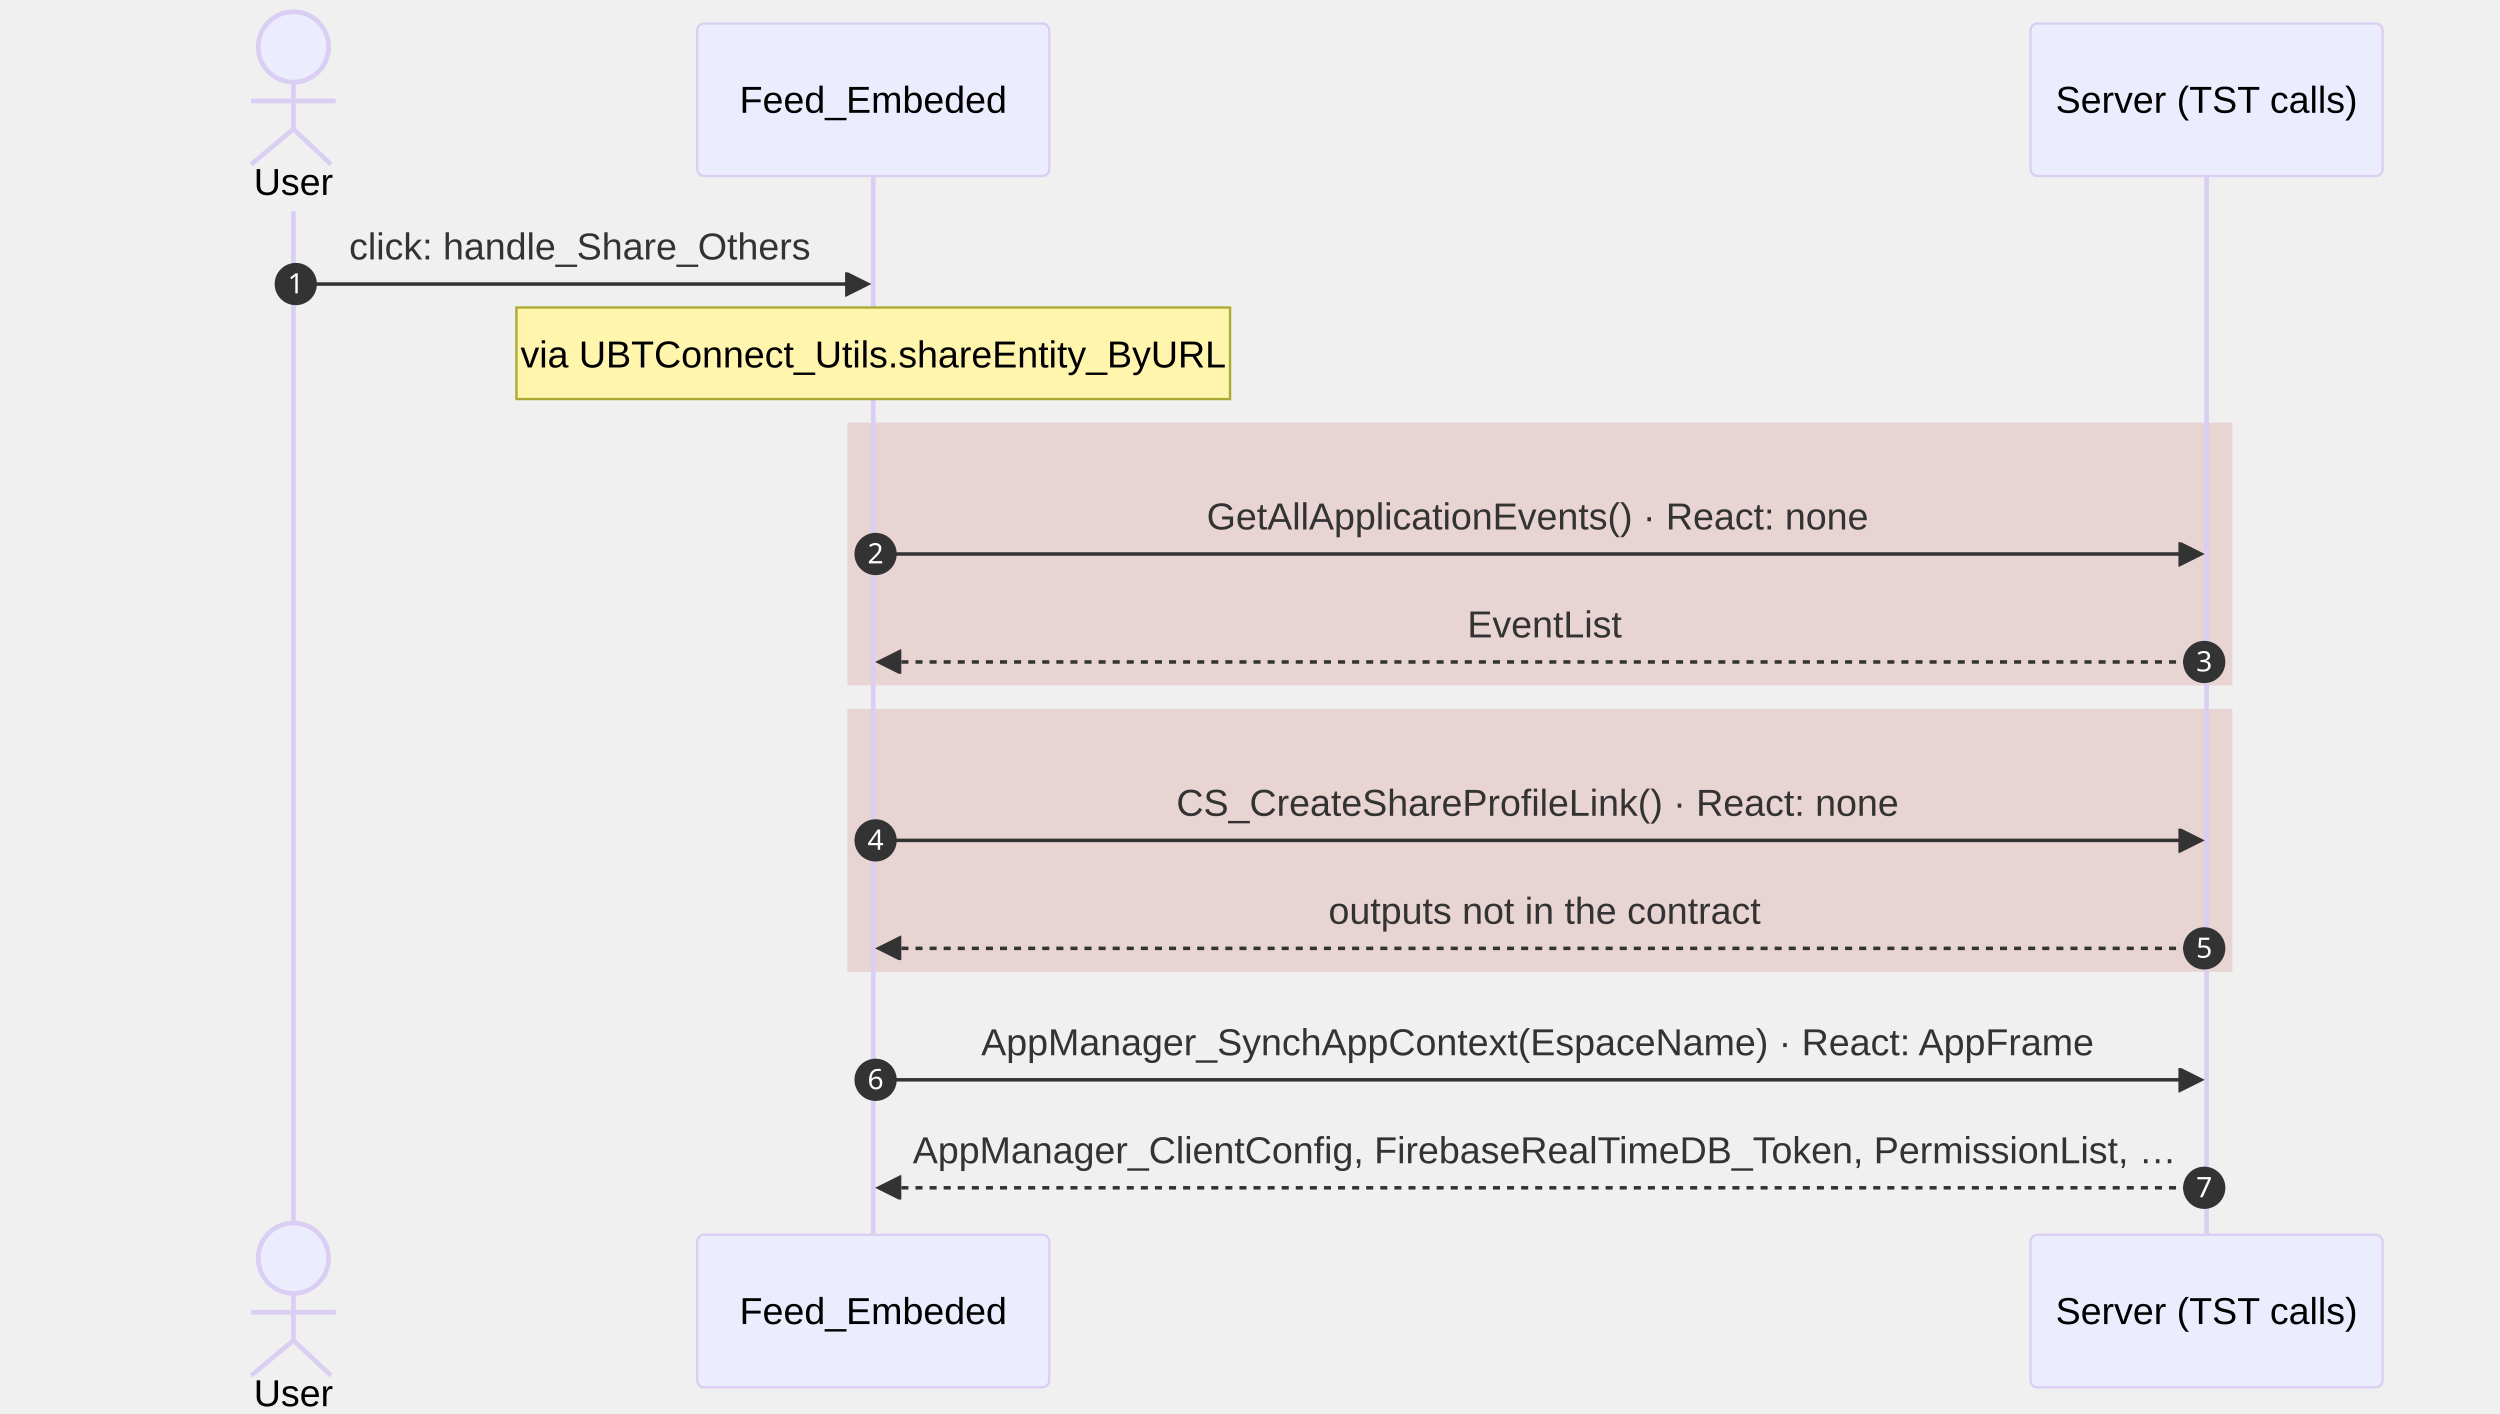
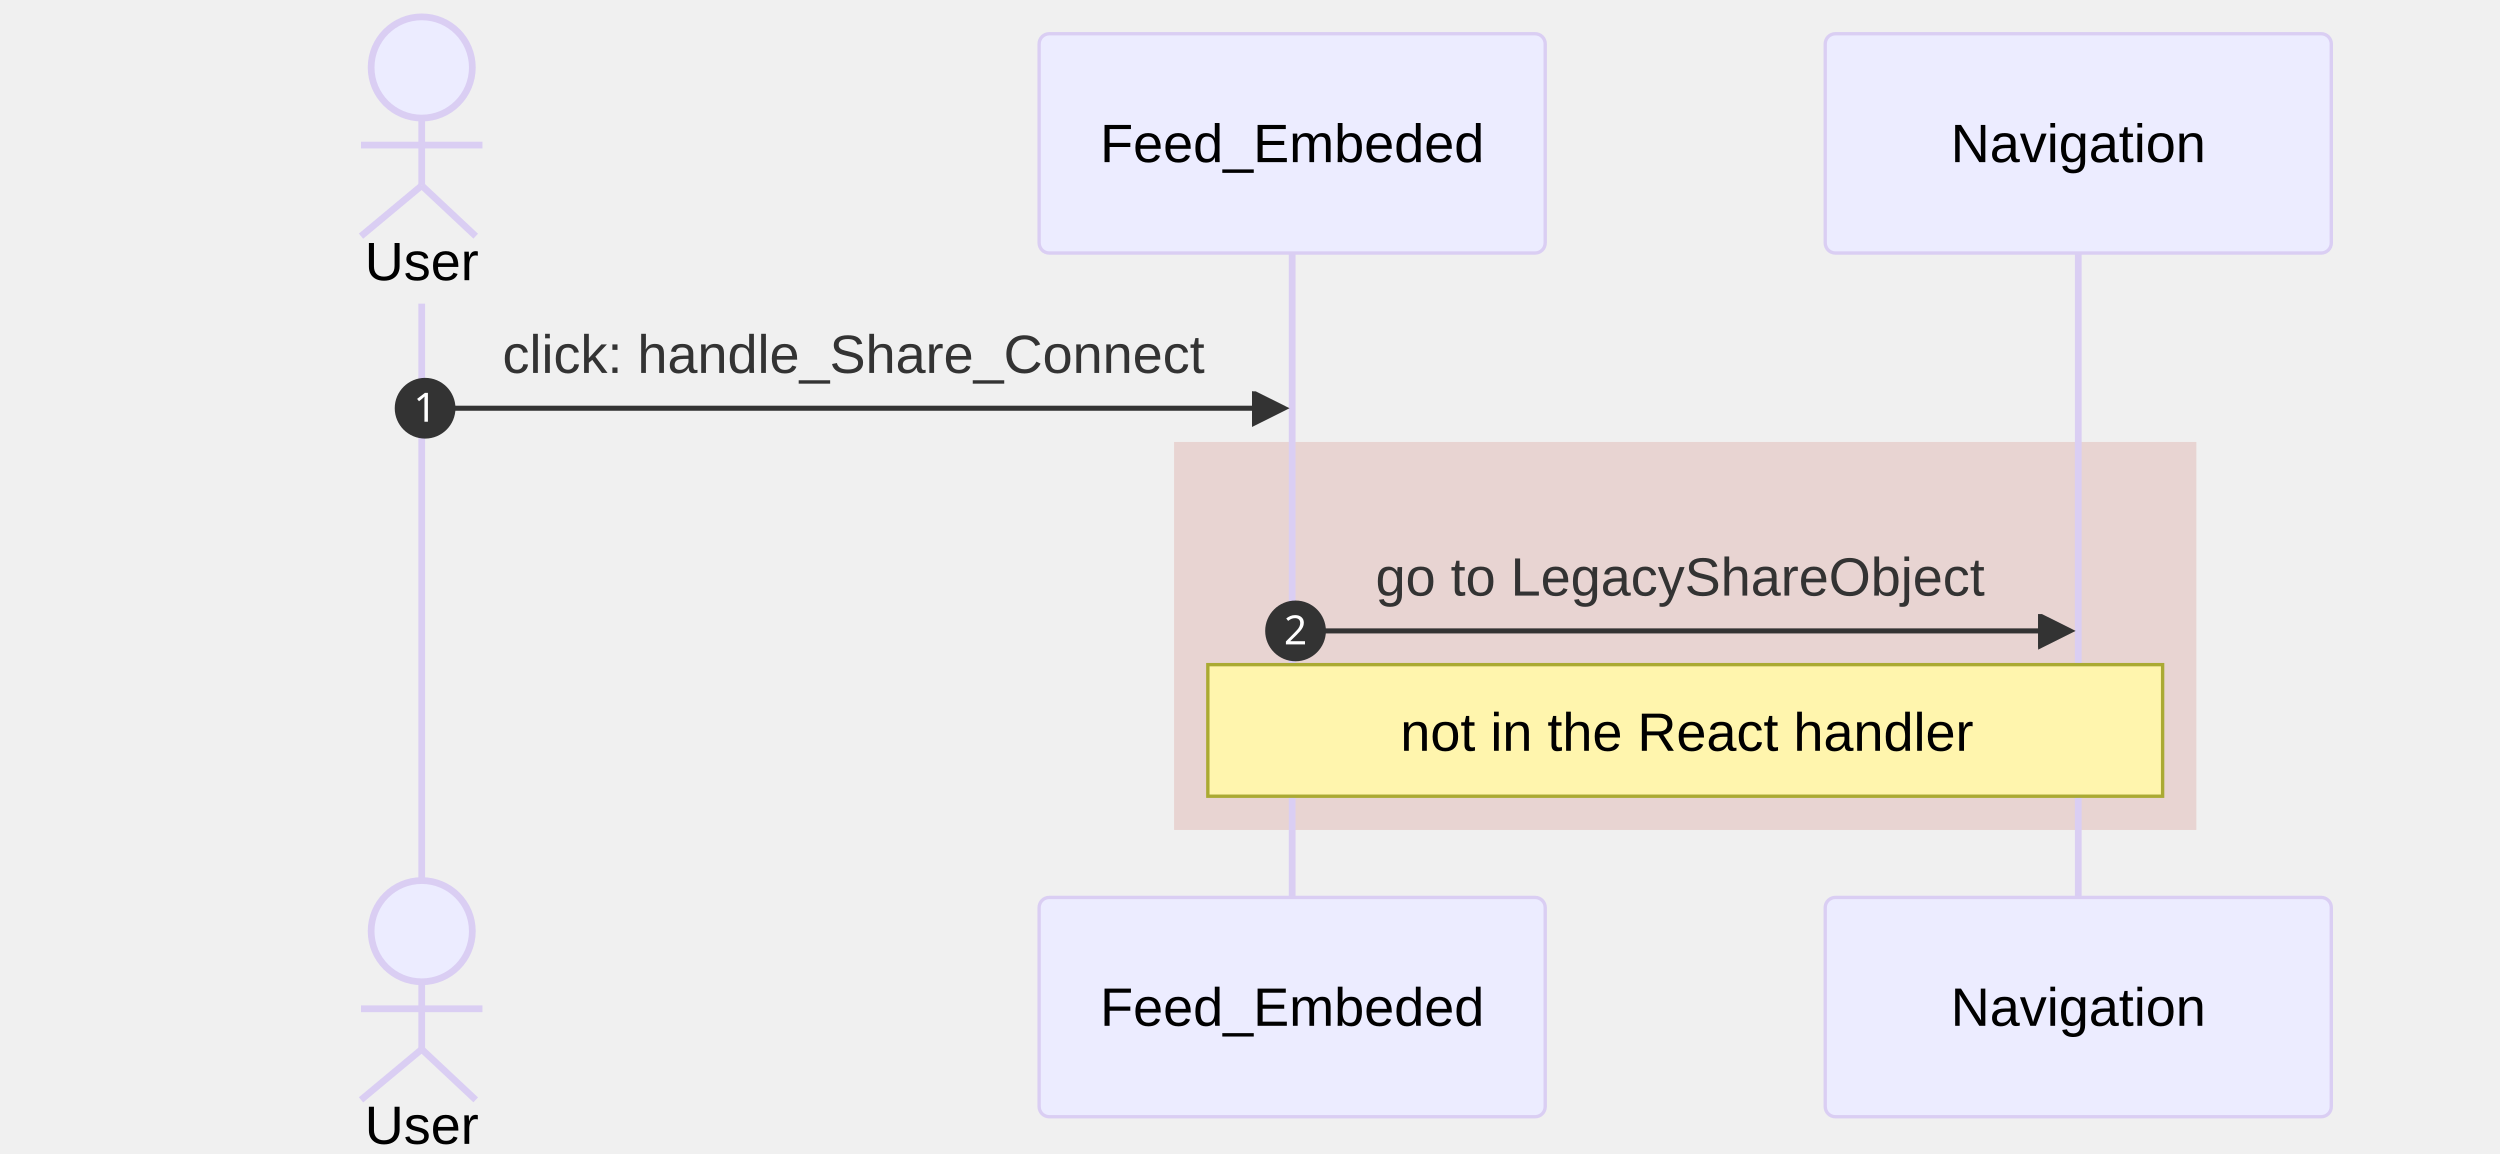
- <svg xmlns="http://www.w3.org/2000/svg" aria-roledescription="sequence" role="graphics-document document" viewBox="-50 -10 1065 602" style="max-width: 1065px;" width="100%" id="d">
-   <rect class="rect" height="112" width="590" fill="rgba(192, 57, 43, 0.15)" y="292" x="311" />
-   <rect class="rect" height="112" width="590" fill="rgba(192, 57, 43, 0.15)" y="170" x="311" />
+ <svg xmlns="http://www.w3.org/2000/svg" aria-roledescription="sequence" role="graphics-document document" viewBox="-50 -10 741 342" style="background-color: #ffffff; max-width: 741px;" width="100%" id="d2">
+   <rect class="rect" height="115" width="303" fill="rgba(192, 57, 43, 0.15)" y="121" x="298" />
  <g>
-     <rect class="actor actor-bottom" ry="3" rx="3" name="S" height="65" width="150" stroke="#666" fill="#eaeaea" y="516" x="815" />
-     <text style="text-anchor: middle; font-size: 16px; font-weight: 400;" class="actor" alignment-baseline="central" dominant-baseline="central" y="548.5" x="890">
-       <tspan dy="0" x="890">Server (TST calls)</tspan>
+     <rect class="actor actor-bottom" ry="3" rx="3" name="N" height="65" width="150" stroke="#666" fill="#eaeaea" y="256" x="491" />
+     <text style="text-anchor: middle; font-size: 16px; font-weight: 400;" class="actor" alignment-baseline="central" dominant-baseline="central" y="288.5" x="566">
+       <tspan dy="0" x="566">Navigation</tspan>
    </text>
  </g>
  <g>
-     <rect class="actor actor-bottom" ry="3" rx="3" name="B" height="65" width="150" stroke="#666" fill="#eaeaea" y="516" x="247" />
-     <text style="text-anchor: middle; font-size: 16px; font-weight: 400;" class="actor" alignment-baseline="central" dominant-baseline="central" y="548.5" x="322">
-       <tspan dy="0" x="322">Feed_Embeded</tspan>
+     <rect class="actor actor-bottom" ry="3" rx="3" name="B" height="65" width="150" stroke="#666" fill="#eaeaea" y="256" x="258" />
+     <text style="text-anchor: middle; font-size: 16px; font-weight: 400;" class="actor" alignment-baseline="central" dominant-baseline="central" y="288.5" x="333">
+       <tspan dy="0" x="333">Feed_Embeded</tspan>
    </text>
  </g>
  <g>
-     <line stroke="#999" stroke-width="0.5px" class="200" y2="516" x2="890" y1="5" x1="890" id="actor2" />
+     <line stroke="#999" stroke-width="0.5px" class="200" y2="256" x2="566" y1="5" x1="566" id="actor2" />
    <g id="root-2">
-       <rect class="actor actor-top" ry="3" rx="3" name="S" height="65" width="150" stroke="#666" fill="#eaeaea" y="0" x="815" />
-       <text style="text-anchor: middle; font-size: 16px; font-weight: 400;" class="actor" alignment-baseline="central" dominant-baseline="central" y="32.5" x="890">
-         <tspan dy="0" x="890">Server (TST calls)</tspan>
+       <rect class="actor actor-top" ry="3" rx="3" name="N" height="65" width="150" stroke="#666" fill="#eaeaea" y="0" x="491" />
+       <text style="text-anchor: middle; font-size: 16px; font-weight: 400;" class="actor" alignment-baseline="central" dominant-baseline="central" y="32.5" x="566">
+         <tspan dy="0" x="566">Navigation</tspan>
      </text>
    </g>
  </g>
  <g>
-     <line stroke="#999" stroke-width="0.5px" class="200" y2="516" x2="322" y1="5" x1="322" id="actor1" />
+     <line stroke="#999" stroke-width="0.5px" class="200" y2="256" x2="333" y1="5" x1="333" id="actor1" />
    <g id="root-1">
-       <rect class="actor actor-top" ry="3" rx="3" name="B" height="65" width="150" stroke="#666" fill="#eaeaea" y="0" x="247" />
-       <text style="text-anchor: middle; font-size: 16px; font-weight: 400;" class="actor" alignment-baseline="central" dominant-baseline="central" y="32.5" x="322">
-         <tspan dy="0" x="322">Feed_Embeded</tspan>
+       <rect class="actor actor-top" ry="3" rx="3" name="B" height="65" width="150" stroke="#666" fill="#eaeaea" y="0" x="258" />
+       <text style="text-anchor: middle; font-size: 16px; font-weight: 400;" class="actor" alignment-baseline="central" dominant-baseline="central" y="32.5" x="333">
+         <tspan dy="0" x="333">Feed_Embeded</tspan>
      </text>
    </g>
  </g>
-   <style>#d{font-family:"trebuchet ms",verdana,arial,sans-serif;font-size:16px;fill:#333;}#d .error-icon{fill:#552222;}#d .error-text{fill:#552222;stroke:#552222;}#d .edge-thickness-normal{stroke-width:2px;}#d .edge-thickness-thick{stroke-width:3.5px;}#d .edge-pattern-solid{stroke-dasharray:0;}#d .edge-pattern-dashed{stroke-dasharray:3;}#d .edge-pattern-dotted{stroke-dasharray:2;}#d .marker{fill:#333333;stroke:#333333;}#d .marker.cross{stroke:#333333;}#d svg{font-family:"trebuchet ms",verdana,arial,sans-serif;font-size:16px;}#d .actor{stroke:hsl(259.626, 59.777%, 87.902%);fill:#ECECFF;}#d text.actor&gt;tspan{fill:black;stroke:none;}#d .actor-line{stroke:grey;}#d .messageLine0{stroke-width:1.5;stroke-dasharray:none;stroke:#333;}#d .messageLine1{stroke-width:1.5;stroke-dasharray:2,2;stroke:#333;}#d #arrowhead path{fill:#333;stroke:#333;}#d .sequenceNumber{fill:white;}#d #sequencenumber{fill:#333;}#d #crosshead path{fill:#333;stroke:#333;}#d .messageText{fill:#333;stroke:none;}#d .labelBox{stroke:hsl(259.626, 59.777%, 87.902%);fill:#ECECFF;}#d .labelText,#d .labelText&gt;tspan{fill:black;stroke:none;}#d .loopText,#d .loopText&gt;tspan{fill:black;stroke:none;}#d .loopLine{stroke-width:2px;stroke-dasharray:2,2;stroke:hsl(259.626, 59.777%, 87.902%);fill:hsl(259.626, 59.777%, 87.902%);}#d .note{stroke:#aaaa33;fill:#fff5ad;}#d .noteText,#d .noteText&gt;tspan{fill:black;stroke:none;}#d .activation0{fill:#f4f4f4;stroke:#666;}#d .activation1{fill:#f4f4f4;stroke:#666;}#d .activation2{fill:#f4f4f4;stroke:#666;}#d .actorPopupMenu{position:absolute;}#d .actorPopupMenuPanel{position:absolute;fill:#ECECFF;box-shadow:0px 8px 16px 0px rgba(0,0,0,0.2);filter:drop-shadow(3px 5px 2px rgb(0 0 0 / 0.4));}#d .actor-man line{stroke:hsl(259.626, 59.777%, 87.902%);fill:#ECECFF;}#d .actor-man circle,#d line{stroke:hsl(259.626, 59.777%, 87.902%);fill:#ECECFF;stroke-width:2px;}#d :root{--mermaid-font-family:"trebuchet ms",verdana,arial,sans-serif;}</style>
+   <style>#d2{font-family:"trebuchet ms",verdana,arial,sans-serif;font-size:16px;fill:#333;}#d2 .error-icon{fill:#552222;}#d2 .error-text{fill:#552222;stroke:#552222;}#d2 .edge-thickness-normal{stroke-width:2px;}#d2 .edge-thickness-thick{stroke-width:3.5px;}#d2 .edge-pattern-solid{stroke-dasharray:0;}#d2 .edge-pattern-dashed{stroke-dasharray:3;}#d2 .edge-pattern-dotted{stroke-dasharray:2;}#d2 .marker{fill:#333333;stroke:#333333;}#d2 .marker.cross{stroke:#333333;}#d2 svg{font-family:"trebuchet ms",verdana,arial,sans-serif;font-size:16px;}#d2 .actor{stroke:hsl(259.626, 59.777%, 87.902%);fill:#ECECFF;}#d2 text.actor&gt;tspan{fill:black;stroke:none;}#d2 .actor-line{stroke:grey;}#d2 .messageLine0{stroke-width:1.5;stroke-dasharray:none;stroke:#333;}#d2 .messageLine1{stroke-width:1.5;stroke-dasharray:2,2;stroke:#333;}#d2 #arrowhead path{fill:#333;stroke:#333;}#d2 .sequenceNumber{fill:white;}#d2 #sequencenumber{fill:#333;}#d2 #crosshead path{fill:#333;stroke:#333;}#d2 .messageText{fill:#333;stroke:none;}#d2 .labelBox{stroke:hsl(259.626, 59.777%, 87.902%);fill:#ECECFF;}#d2 .labelText,#d2 .labelText&gt;tspan{fill:black;stroke:none;}#d2 .loopText,#d2 .loopText&gt;tspan{fill:black;stroke:none;}#d2 .loopLine{stroke-width:2px;stroke-dasharray:2,2;stroke:hsl(259.626, 59.777%, 87.902%);fill:hsl(259.626, 59.777%, 87.902%);}#d2 .note{stroke:#aaaa33;fill:#fff5ad;}#d2 .noteText,#d2 .noteText&gt;tspan{fill:black;stroke:none;}#d2 .activation0{fill:#f4f4f4;stroke:#666;}#d2 .activation1{fill:#f4f4f4;stroke:#666;}#d2 .activation2{fill:#f4f4f4;stroke:#666;}#d2 .actorPopupMenu{position:absolute;}#d2 .actorPopupMenuPanel{position:absolute;fill:#ECECFF;box-shadow:0px 8px 16px 0px rgba(0,0,0,0.2);filter:drop-shadow(3px 5px 2px rgb(0 0 0 / 0.4));}#d2 .actor-man line{stroke:hsl(259.626, 59.777%, 87.902%);fill:#ECECFF;}#d2 .actor-man circle,#d2 line{stroke:hsl(259.626, 59.777%, 87.902%);fill:#ECECFF;stroke-width:2px;}#d2 :root{--mermaid-font-family:"trebuchet ms",verdana,arial,sans-serif;}</style>
  <g />
  <defs>
    <symbol height="24" width="24" id="computer">
      <path d="M2 2v13h20v-13h-20zm18 11h-16v-9h16v9zm-10.228 6l.466-1h3.524l.467 1h-4.457zm14.228 3h-24l2-6h2.104l-1.33 4h18.45l-1.297-4h2.073l2 6zm-5-10h-14v-7h14v7z" transform="scale(.5)" />
    </symbol>
  </defs>
  <defs>
    <symbol clip-rule="evenodd" fill-rule="evenodd" id="database">
      <path d="M12.258.001l.256.004.255.005.253.008.251.01.249.012.247.015.246.016.242.019.241.02.239.023.236.024.233.027.231.028.229.031.225.032.223.034.22.036.217.038.214.04.211.041.208.043.205.045.201.046.198.048.194.05.191.051.187.053.183.054.18.056.175.057.172.059.168.06.163.061.16.063.155.064.15.066.074.033.073.033.071.034.07.034.069.035.068.035.067.035.066.035.064.036.064.036.062.036.06.036.06.037.058.037.058.037.055.038.055.038.053.038.052.038.051.039.05.039.048.039.047.039.045.04.044.04.043.04.041.04.04.041.039.041.037.041.036.041.034.041.033.042.032.042.03.042.029.042.027.042.026.043.024.043.023.043.021.043.02.043.018.044.017.043.015.044.013.044.012.044.011.045.009.044.007.045.006.045.004.045.002.045.001.045v17l-.001.045-.002.045-.004.045-.006.045-.007.045-.009.044-.011.045-.012.044-.013.044-.015.044-.017.043-.018.044-.02.043-.021.043-.023.043-.024.043-.026.043-.027.042-.029.042-.03.042-.032.042-.033.042-.034.041-.036.041-.037.041-.039.041-.04.041-.041.04-.043.04-.044.04-.045.04-.047.039-.048.039-.05.039-.051.039-.052.038-.053.038-.055.038-.055.038-.058.037-.058.037-.06.037-.06.036-.062.036-.064.036-.064.036-.066.035-.067.035-.068.035-.069.035-.07.034-.071.034-.073.033-.074.033-.15.066-.155.064-.16.063-.163.061-.168.06-.172.059-.175.057-.18.056-.183.054-.187.053-.191.051-.194.05-.198.048-.201.046-.205.045-.208.043-.211.041-.214.04-.217.038-.22.036-.223.034-.225.032-.229.031-.231.028-.233.027-.236.024-.239.023-.241.02-.242.019-.246.016-.247.015-.249.012-.251.01-.253.008-.255.005-.256.004-.258.001-.258-.001-.256-.004-.255-.005-.253-.008-.251-.01-.249-.012-.247-.015-.245-.016-.243-.019-.241-.02-.238-.023-.236-.024-.234-.027-.231-.028-.228-.031-.226-.032-.223-.034-.22-.036-.217-.038-.214-.04-.211-.041-.208-.043-.204-.045-.201-.046-.198-.048-.195-.05-.19-.051-.187-.053-.184-.054-.179-.056-.176-.057-.172-.059-.167-.06-.164-.061-.159-.063-.155-.064-.151-.066-.074-.033-.072-.033-.072-.034-.07-.034-.069-.035-.068-.035-.067-.035-.066-.035-.064-.036-.063-.036-.062-.036-.061-.036-.06-.037-.058-.037-.057-.037-.056-.038-.055-.038-.053-.038-.052-.038-.051-.039-.049-.039-.049-.039-.046-.039-.046-.04-.044-.04-.043-.04-.041-.04-.04-.041-.039-.041-.037-.041-.036-.041-.034-.041-.033-.042-.032-.042-.03-.042-.029-.042-.027-.042-.026-.043-.024-.043-.023-.043-.021-.043-.02-.043-.018-.044-.017-.043-.015-.044-.013-.044-.012-.044-.011-.045-.009-.044-.007-.045-.006-.045-.004-.045-.002-.045-.001-.045v-17l.001-.045.002-.045.004-.045.006-.045.007-.045.009-.044.011-.045.012-.044.013-.044.015-.044.017-.043.018-.044.02-.043.021-.043.023-.043.024-.043.026-.043.027-.042.029-.042.03-.042.032-.042.033-.042.034-.041.036-.041.037-.041.039-.041.04-.041.041-.04.043-.04.044-.04.046-.04.046-.039.049-.039.049-.039.051-.039.052-.038.053-.038.055-.038.056-.038.057-.037.058-.037.06-.037.061-.036.062-.036.063-.036.064-.036.066-.035.067-.035.068-.035.069-.035.07-.034.072-.034.072-.033.074-.033.151-.066.155-.064.159-.063.164-.061.167-.06.172-.059.176-.057.179-.056.184-.054.187-.053.19-.051.195-.05.198-.048.201-.046.204-.045.208-.043.211-.041.214-.04.217-.038.22-.036.223-.034.226-.032.228-.031.231-.028.234-.027.236-.024.238-.023.241-.02.243-.019.245-.016.247-.015.249-.012.251-.01.253-.008.255-.005.256-.004.258-.001.258.001zm-9.258 20.499v.01l.001.021.003.021.004.022.005.021.006.022.007.022.009.023.01.022.011.023.012.023.013.023.015.023.016.024.017.023.018.024.019.024.021.024.022.025.023.024.024.025.052.049.056.05.061.051.066.051.07.051.075.051.079.052.084.052.088.052.092.052.097.052.102.051.105.052.11.052.114.051.119.051.123.051.127.05.131.05.135.05.139.048.144.049.147.047.152.047.155.047.16.045.163.045.167.043.171.043.176.041.178.041.183.039.187.039.19.037.194.035.197.035.202.033.204.031.209.03.212.029.216.027.219.025.222.024.226.021.23.02.233.018.236.016.24.015.243.012.246.01.249.008.253.005.256.004.259.001.26-.001.257-.004.254-.005.25-.008.247-.011.244-.012.241-.014.237-.016.233-.018.231-.021.226-.021.224-.024.22-.026.216-.027.212-.028.21-.031.205-.031.202-.034.198-.034.194-.036.191-.037.187-.039.183-.04.179-.04.175-.042.172-.043.168-.044.163-.045.16-.046.155-.046.152-.047.148-.048.143-.049.139-.049.136-.05.131-.05.126-.05.123-.051.118-.052.114-.051.11-.052.106-.052.101-.052.096-.052.092-.052.088-.053.083-.051.079-.052.074-.052.07-.051.065-.051.06-.051.056-.05.051-.05.023-.024.023-.025.021-.024.02-.024.019-.024.018-.024.017-.024.015-.023.014-.024.013-.023.012-.023.01-.023.01-.022.008-.022.006-.022.006-.022.004-.022.004-.021.001-.021.001-.021v-4.127l-.077.055-.08.053-.083.054-.085.053-.087.052-.09.052-.093.051-.095.05-.097.05-.1.049-.102.049-.105.048-.106.047-.109.047-.111.046-.114.045-.115.045-.118.044-.12.043-.122.042-.124.042-.126.041-.128.04-.13.04-.132.038-.134.038-.135.037-.138.037-.139.035-.142.035-.143.034-.144.033-.147.032-.148.031-.15.03-.151.03-.153.029-.154.027-.156.027-.158.026-.159.025-.161.024-.162.023-.163.022-.165.021-.166.02-.167.019-.169.018-.169.017-.171.016-.173.015-.173.014-.175.013-.175.012-.177.011-.178.01-.179.008-.179.008-.181.006-.182.005-.182.004-.184.003-.184.002h-.37l-.184-.002-.184-.003-.182-.004-.182-.005-.181-.006-.179-.008-.179-.008-.178-.01-.176-.011-.176-.012-.175-.013-.173-.014-.172-.015-.171-.016-.17-.017-.169-.018-.167-.019-.166-.02-.165-.021-.163-.022-.162-.023-.161-.024-.159-.025-.157-.026-.156-.027-.155-.027-.153-.029-.151-.03-.15-.03-.148-.031-.146-.032-.145-.033-.143-.034-.141-.035-.14-.035-.137-.037-.136-.037-.134-.038-.132-.038-.13-.04-.128-.04-.126-.041-.124-.042-.122-.042-.12-.044-.117-.043-.116-.045-.113-.045-.112-.046-.109-.047-.106-.047-.105-.048-.102-.049-.1-.049-.097-.05-.095-.05-.093-.052-.09-.051-.087-.052-.085-.053-.083-.054-.08-.054-.077-.054v4.127zm0-5.654v.011l.001.021.003.021.004.021.005.022.006.022.007.022.009.022.01.022.011.023.012.023.013.023.015.024.016.023.017.024.018.024.019.024.021.024.022.024.023.025.024.024.052.05.056.05.061.05.066.051.07.051.075.052.079.051.084.052.088.052.092.052.097.052.102.052.105.052.11.051.114.051.119.052.123.05.127.051.131.05.135.049.139.049.144.048.147.048.152.047.155.046.16.045.163.045.167.044.171.042.176.042.178.04.183.04.187.038.19.037.194.036.197.034.202.033.204.032.209.03.212.028.216.027.219.025.222.024.226.022.23.02.233.018.236.016.24.014.243.012.246.01.249.008.253.006.256.003.259.001.26-.001.257-.003.254-.006.25-.008.247-.01.244-.012.241-.015.237-.016.233-.018.231-.02.226-.022.224-.024.22-.025.216-.027.212-.029.21-.03.205-.032.202-.033.198-.035.194-.036.191-.037.187-.039.183-.039.179-.041.175-.042.172-.043.168-.044.163-.045.16-.045.155-.047.152-.047.148-.048.143-.048.139-.05.136-.049.131-.05.126-.051.123-.051.118-.051.114-.052.11-.052.106-.052.101-.052.096-.052.092-.052.088-.052.083-.052.079-.052.074-.051.07-.052.065-.051.06-.05.056-.051.051-.049.023-.025.023-.024.021-.025.02-.024.019-.024.018-.024.017-.024.015-.023.014-.023.013-.024.012-.022.01-.023.01-.023.008-.022.006-.022.006-.022.004-.021.004-.022.001-.021.001-.021v-4.139l-.077.054-.08.054-.083.054-.085.052-.087.053-.09.051-.093.051-.095.051-.097.05-.1.049-.102.049-.105.048-.106.047-.109.047-.111.046-.114.045-.115.044-.118.044-.12.044-.122.042-.124.042-.126.041-.128.04-.13.039-.132.039-.134.038-.135.037-.138.036-.139.036-.142.035-.143.033-.144.033-.147.033-.148.031-.15.03-.151.03-.153.028-.154.028-.156.027-.158.026-.159.025-.161.024-.162.023-.163.022-.165.021-.166.02-.167.019-.169.018-.169.017-.171.016-.173.015-.173.014-.175.013-.175.012-.177.011-.178.009-.179.009-.179.007-.181.007-.182.005-.182.004-.184.003-.184.002h-.37l-.184-.002-.184-.003-.182-.004-.182-.005-.181-.007-.179-.007-.179-.009-.178-.009-.176-.011-.176-.012-.175-.013-.173-.014-.172-.015-.171-.016-.17-.017-.169-.018-.167-.019-.166-.02-.165-.021-.163-.022-.162-.023-.161-.024-.159-.025-.157-.026-.156-.027-.155-.028-.153-.028-.151-.03-.15-.03-.148-.031-.146-.033-.145-.033-.143-.033-.141-.035-.14-.036-.137-.036-.136-.037-.134-.038-.132-.039-.13-.039-.128-.04-.126-.041-.124-.042-.122-.043-.12-.043-.117-.044-.116-.044-.113-.046-.112-.046-.109-.046-.106-.047-.105-.048-.102-.049-.1-.049-.097-.05-.095-.051-.093-.051-.09-.051-.087-.053-.085-.052-.083-.054-.08-.054-.077-.054v4.139zm0-5.666v.011l.001.02.003.022.004.021.005.022.006.021.007.022.009.023.01.022.011.023.012.023.013.023.015.023.016.024.017.024.018.023.019.024.021.025.022.024.023.024.024.025.052.05.056.05.061.05.066.051.07.051.075.052.079.051.084.052.088.052.092.052.097.052.102.052.105.051.11.052.114.051.119.051.123.051.127.05.131.05.135.05.139.049.144.048.147.048.152.047.155.046.16.045.163.045.167.043.171.043.176.042.178.04.183.04.187.038.19.037.194.036.197.034.202.033.204.032.209.03.212.028.216.027.219.025.222.024.226.021.23.02.233.018.236.017.24.014.243.012.246.01.249.008.253.006.256.003.259.001.26-.001.257-.003.254-.006.25-.008.247-.01.244-.013.241-.014.237-.016.233-.018.231-.02.226-.022.224-.024.22-.025.216-.027.212-.029.21-.03.205-.032.202-.033.198-.035.194-.036.191-.037.187-.039.183-.039.179-.041.175-.042.172-.043.168-.044.163-.045.16-.045.155-.047.152-.047.148-.048.143-.049.139-.049.136-.049.131-.051.126-.05.123-.051.118-.052.114-.051.11-.052.106-.052.101-.052.096-.052.092-.052.088-.052.083-.052.079-.052.074-.052.07-.051.065-.051.06-.051.056-.05.051-.049.023-.025.023-.025.021-.024.02-.024.019-.024.018-.024.017-.024.015-.023.014-.024.013-.023.012-.023.01-.022.01-.023.008-.022.006-.022.006-.022.004-.022.004-.021.001-.021.001-.021v-4.153l-.077.054-.08.054-.083.053-.085.053-.087.053-.09.051-.093.051-.095.051-.097.05-.1.049-.102.048-.105.048-.106.048-.109.046-.111.046-.114.046-.115.044-.118.044-.12.043-.122.043-.124.042-.126.041-.128.04-.13.039-.132.039-.134.038-.135.037-.138.036-.139.036-.142.034-.143.034-.144.033-.147.032-.148.032-.15.03-.151.03-.153.028-.154.028-.156.027-.158.026-.159.024-.161.024-.162.023-.163.023-.165.021-.166.02-.167.019-.169.018-.169.017-.171.016-.173.015-.173.014-.175.013-.175.012-.177.01-.178.01-.179.009-.179.007-.181.006-.182.006-.182.004-.184.003-.184.001-.185.001-.185-.001-.184-.001-.184-.003-.182-.004-.182-.006-.181-.006-.179-.007-.179-.009-.178-.01-.176-.01-.176-.012-.175-.013-.173-.014-.172-.015-.171-.016-.17-.017-.169-.018-.167-.019-.166-.02-.165-.021-.163-.023-.162-.023-.161-.024-.159-.024-.157-.026-.156-.027-.155-.028-.153-.028-.151-.03-.15-.03-.148-.032-.146-.032-.145-.033-.143-.034-.141-.034-.14-.036-.137-.036-.136-.037-.134-.038-.132-.039-.13-.039-.128-.041-.126-.041-.124-.041-.122-.043-.12-.043-.117-.044-.116-.044-.113-.046-.112-.046-.109-.046-.106-.048-.105-.048-.102-.048-.1-.05-.097-.049-.095-.051-.093-.051-.09-.052-.087-.052-.085-.053-.083-.053-.08-.054-.077-.054v4.153zm8.74-8.179l-.257.004-.254.005-.25.008-.247.011-.244.012-.241.014-.237.016-.233.018-.231.021-.226.022-.224.023-.22.026-.216.027-.212.028-.21.031-.205.032-.202.033-.198.034-.194.036-.191.038-.187.038-.183.04-.179.041-.175.042-.172.043-.168.043-.163.045-.16.046-.155.046-.152.048-.148.048-.143.048-.139.049-.136.05-.131.05-.126.051-.123.051-.118.051-.114.052-.11.052-.106.052-.101.052-.096.052-.092.052-.088.052-.083.052-.079.052-.074.051-.07.052-.065.051-.06.05-.056.05-.051.05-.023.025-.023.024-.021.024-.02.025-.019.024-.018.024-.017.023-.015.024-.014.023-.013.023-.012.023-.01.023-.01.022-.008.022-.006.023-.006.021-.004.022-.004.021-.001.021-.001.021.001.021.001.021.004.021.004.022.006.021.006.023.008.022.01.022.01.023.012.023.013.023.014.023.015.024.017.023.018.024.019.024.02.025.021.024.023.024.023.025.051.05.056.05.06.05.065.051.07.052.074.051.079.052.083.052.088.052.092.052.096.052.101.052.106.052.11.052.114.052.118.051.123.051.126.051.131.05.136.05.139.049.143.048.148.048.152.048.155.046.16.046.163.045.168.043.172.043.175.042.179.041.183.04.187.038.191.038.194.036.198.034.202.033.205.032.21.031.212.028.216.027.22.026.224.023.226.022.231.021.233.018.237.016.241.014.244.012.247.011.25.008.254.005.257.004.26.001.26-.001.257-.004.254-.005.25-.008.247-.011.244-.012.241-.014.237-.016.233-.018.231-.021.226-.022.224-.023.22-.026.216-.027.212-.028.21-.031.205-.032.202-.033.198-.034.194-.036.191-.038.187-.038.183-.04.179-.041.175-.042.172-.043.168-.043.163-.045.16-.046.155-.046.152-.048.148-.048.143-.048.139-.049.136-.05.131-.05.126-.051.123-.051.118-.051.114-.052.11-.052.106-.052.101-.052.096-.052.092-.052.088-.052.083-.052.079-.052.074-.051.07-.052.065-.051.06-.05.056-.05.051-.05.023-.025.023-.024.021-.024.02-.025.019-.024.018-.024.017-.023.015-.024.014-.023.013-.023.012-.023.01-.023.01-.022.008-.022.006-.023.006-.021.004-.022.004-.021.001-.021.001-.021-.001-.021-.001-.021-.004-.021-.004-.022-.006-.021-.006-.023-.008-.022-.01-.022-.01-.023-.012-.023-.013-.023-.014-.023-.015-.024-.017-.023-.018-.024-.019-.024-.02-.025-.021-.024-.023-.024-.023-.025-.051-.05-.056-.05-.06-.05-.065-.051-.07-.052-.074-.051-.079-.052-.083-.052-.088-.052-.092-.052-.096-.052-.101-.052-.106-.052-.11-.052-.114-.052-.118-.051-.123-.051-.126-.051-.131-.05-.136-.05-.139-.049-.143-.048-.148-.048-.152-.048-.155-.046-.16-.046-.163-.045-.168-.043-.172-.043-.175-.042-.179-.041-.183-.04-.187-.038-.191-.038-.194-.036-.198-.034-.202-.033-.205-.032-.21-.031-.212-.028-.216-.027-.22-.026-.224-.023-.226-.022-.231-.021-.233-.018-.237-.016-.241-.014-.244-.012-.247-.011-.25-.008-.254-.005-.257-.004-.26-.001-.26.001z" transform="scale(.5)" />
    </symbol>
  </defs>
  <defs>
    <symbol height="24" width="24" id="clock">
      <path d="M12 2c5.514 0 10 4.486 10 10s-4.486 10-10 10-10-4.486-10-10 4.486-10 10-10zm0-2c-6.627 0-12 5.373-12 12s5.373 12 12 12 12-5.373 12-12-5.373-12-12-12zm5.848 12.459c.202.038.202.333.001.372-1.907.361-6.045 1.111-6.547 1.111-.719 0-1.301-.582-1.301-1.301 0-.512.77-5.447 1.125-7.445.034-.192.312-.181.343.014l.985 6.238 5.394 1.011z" transform="scale(.5)" />
    </symbol>
  </defs>
  <defs>
    <marker orient="auto" markerHeight="12" markerWidth="12" markerUnits="userSpaceOnUse" refY="5" refX="7.9" id="arrowhead">
      <path d="M 0 0 L 10 5 L 0 10 z" />
    </marker>
  </defs>
  <defs>
    <marker refY="4.5" refX="4" orient="auto" markerHeight="8" markerWidth="15" id="crosshead">
      <path style="stroke-dasharray: 0, 0;" d="M 1,2 L 6,7 M 6,2 L 1,7" stroke-width="1pt" stroke="#000000" fill="none" />
    </marker>
  </defs>
  <defs>
    <marker orient="auto" markerHeight="28" markerWidth="20" refY="7" refX="15.5" id="filled-head">
      <path d="M 18,7 L9,13 L14,7 L9,1 Z" />
    </marker>
  </defs>
  <defs>
    <marker orient="auto" markerHeight="40" markerWidth="60" refY="15" refX="15" id="sequencenumber">
      <circle r="6" cy="15" cx="15" />
    </marker>
  </defs>
  <g>
-     <rect class="note" ry="0" rx="0" height="39" width="304" stroke="#666" fill="#EDF2AE" y="121" x="170" />
-     <text style="font-size: 16px; font-weight: 400;" dy="1em" class="noteText" alignment-baseline="middle" dominant-baseline="middle" text-anchor="middle" y="126" x="322">
-       <tspan x="322">via UBTConnect_Utils.shareEntity_ByURL</tspan>
+     <rect class="note" ry="0" rx="0" height="39" width="283" stroke="#666" fill="#EDF2AE" y="187" x="308" />
+     <text style="font-size: 16px; font-weight: 400;" dy="1em" class="noteText" alignment-baseline="middle" dominant-baseline="middle" text-anchor="middle" y="192" x="450">
+       <tspan x="450">not in the React handler</tspan>
    </text>
  </g>
-   <line stroke="#999" stroke-width="0.5px" class="200" y2="516" x2="75" y1="80" x1="75" id="actor0" />
+   <line stroke="#999" stroke-width="0.5px" class="200" y2="256" x2="75" y1="80" x1="75" id="actor0" />
  <g name="U" class="actor-man actor-top">
    <line y2="45" x2="75" y1="25" x1="75" id="actor-man-torso0" />
    <line y2="33" x2="93" y1="33" x1="57" id="actor-man-arms0" />
    <line y2="45" x2="75" y1="60" x1="57" />
    <line y2="60" x2="91" y1="45" x1="75" />
    <circle height="65" width="150" r="15" cy="10" cx="75" />
    <text style="text-anchor: middle; font-size: 16px; font-weight: 400;" class="actor" alignment-baseline="central" dominant-baseline="central" y="67.5" x="75">
      <tspan dy="0" x="75">User</tspan>
    </text>
  </g>
-   <text style="font-size: 16px; font-weight: 400;" dy="1em" class="messageText" alignment-baseline="middle" dominant-baseline="middle" text-anchor="middle" y="80" x="197">click: handle_Share_Others</text>
-   <line style="fill: none;" marker-start="url(#sequencenumber)" marker-end="url(#arrowhead)" stroke="none" stroke-width="2" class="messageLine0" y2="111" x2="318" y1="111" x1="76" />
+   <text style="font-size: 16px; font-weight: 400;" dy="1em" class="messageText" alignment-baseline="middle" dominant-baseline="middle" text-anchor="middle" y="80" x="203">click: handle_Share_Connect</text>
+   <line style="fill: none;" marker-start="url(#sequencenumber)" marker-end="url(#arrowhead)" stroke="none" stroke-width="2" class="messageLine0" y2="111" x2="329" y1="111" x1="76" />
  <text class="sequenceNumber" text-anchor="middle" font-size="12px" font-family="sans-serif" y="115" x="76">1</text>
-   <text style="font-size: 16px; font-weight: 400;" dy="1em" class="messageText" alignment-baseline="middle" dominant-baseline="middle" text-anchor="middle" y="195" x="605">GetAllApplicationEvents() · React: none</text>
-   <line style="fill: none;" marker-start="url(#sequencenumber)" marker-end="url(#arrowhead)" stroke="none" stroke-width="2" class="messageLine0" y2="226" x2="886" y1="226" x1="323" />
-   <text class="sequenceNumber" text-anchor="middle" font-size="12px" font-family="sans-serif" y="230" x="323">2</text>
-   <text style="font-size: 16px; font-weight: 400;" dy="1em" class="messageText" alignment-baseline="middle" dominant-baseline="middle" text-anchor="middle" y="241" x="608">EventList</text>
-   <line style="stroke-dasharray: 3, 3; fill: none;" marker-start="url(#sequencenumber)" marker-end="url(#arrowhead)" stroke="none" stroke-width="2" class="messageLine1" y2="272" x2="326" y1="272" x1="889" />
-   <text class="sequenceNumber" text-anchor="middle" font-size="12px" font-family="sans-serif" y="276" x="889">3</text>
-   <text style="font-size: 16px; font-weight: 400;" dy="1em" class="messageText" alignment-baseline="middle" dominant-baseline="middle" text-anchor="middle" y="317" x="605">CS_CreateShareProfileLink() · React: none</text>
-   <line style="fill: none;" marker-start="url(#sequencenumber)" marker-end="url(#arrowhead)" stroke="none" stroke-width="2" class="messageLine0" y2="348" x2="886" y1="348" x1="323" />
-   <text class="sequenceNumber" text-anchor="middle" font-size="12px" font-family="sans-serif" y="352" x="323">4</text>
-   <text style="font-size: 16px; font-weight: 400;" dy="1em" class="messageText" alignment-baseline="middle" dominant-baseline="middle" text-anchor="middle" y="363" x="608">outputs not in the contract</text>
-   <line style="stroke-dasharray: 3, 3; fill: none;" marker-start="url(#sequencenumber)" marker-end="url(#arrowhead)" stroke="none" stroke-width="2" class="messageLine1" y2="394" x2="326" y1="394" x1="889" />
-   <text class="sequenceNumber" text-anchor="middle" font-size="12px" font-family="sans-serif" y="398" x="889">5</text>
-   <text style="font-size: 16px; font-weight: 400;" dy="1em" class="messageText" alignment-baseline="middle" dominant-baseline="middle" text-anchor="middle" y="419" x="605">AppManager_SynchAppContext(EspaceName) · React: AppFrame</text>
-   <line style="fill: none;" marker-start="url(#sequencenumber)" marker-end="url(#arrowhead)" stroke="none" stroke-width="2" class="messageLine0" y2="450" x2="886" y1="450" x1="323" />
-   <text class="sequenceNumber" text-anchor="middle" font-size="12px" font-family="sans-serif" y="454" x="323">6</text>
-   <text style="font-size: 16px; font-weight: 400;" dy="1em" class="messageText" alignment-baseline="middle" dominant-baseline="middle" text-anchor="middle" y="465" x="608">AppManager_ClientConfig, FirebaseRealTimeDB_Token, PermissionList, …</text>
-   <line style="stroke-dasharray: 3, 3; fill: none;" marker-start="url(#sequencenumber)" marker-end="url(#arrowhead)" stroke="none" stroke-width="2" class="messageLine1" y2="496" x2="326" y1="496" x1="889" />
-   <text class="sequenceNumber" text-anchor="middle" font-size="12px" font-family="sans-serif" y="500" x="889">7</text>
+   <text style="font-size: 16px; font-weight: 400;" dy="1em" class="messageText" alignment-baseline="middle" dominant-baseline="middle" text-anchor="middle" y="146" x="448">go to LegacyShareObject</text>
+   <line style="fill: none;" marker-start="url(#sequencenumber)" marker-end="url(#arrowhead)" stroke="none" stroke-width="2" class="messageLine0" y2="177" x2="562" y1="177" x1="334" />
+   <text class="sequenceNumber" text-anchor="middle" font-size="12px" font-family="sans-serif" y="181" x="334">2</text>
  <g name="U" class="actor-man actor-bottom">
-     <line y2="561" x2="75" y1="541" x1="75" id="actor-man-torso2" />
-     <line y2="549" x2="93" y1="549" x1="57" id="actor-man-arms2" />
-     <line y2="561" x2="75" y1="576" x1="57" />
-     <line y2="576" x2="91" y1="561" x1="75" />
-     <circle height="65" width="150" r="15" cy="526" cx="75" />
-     <text style="text-anchor: middle; font-size: 16px; font-weight: 400;" class="actor" alignment-baseline="central" dominant-baseline="central" y="583.5" x="75">
+     <line y2="301" x2="75" y1="281" x1="75" id="actor-man-torso2" />
+     <line y2="289" x2="93" y1="289" x1="57" id="actor-man-arms2" />
+     <line y2="301" x2="75" y1="316" x1="57" />
+     <line y2="316" x2="91" y1="301" x1="75" />
+     <circle height="65" width="150" r="15" cy="266" cx="75" />
+     <text style="text-anchor: middle; font-size: 16px; font-weight: 400;" class="actor" alignment-baseline="central" dominant-baseline="central" y="323.5" x="75">
      <tspan dy="0" x="75">User</tspan>
    </text>
  </g>
</svg>
